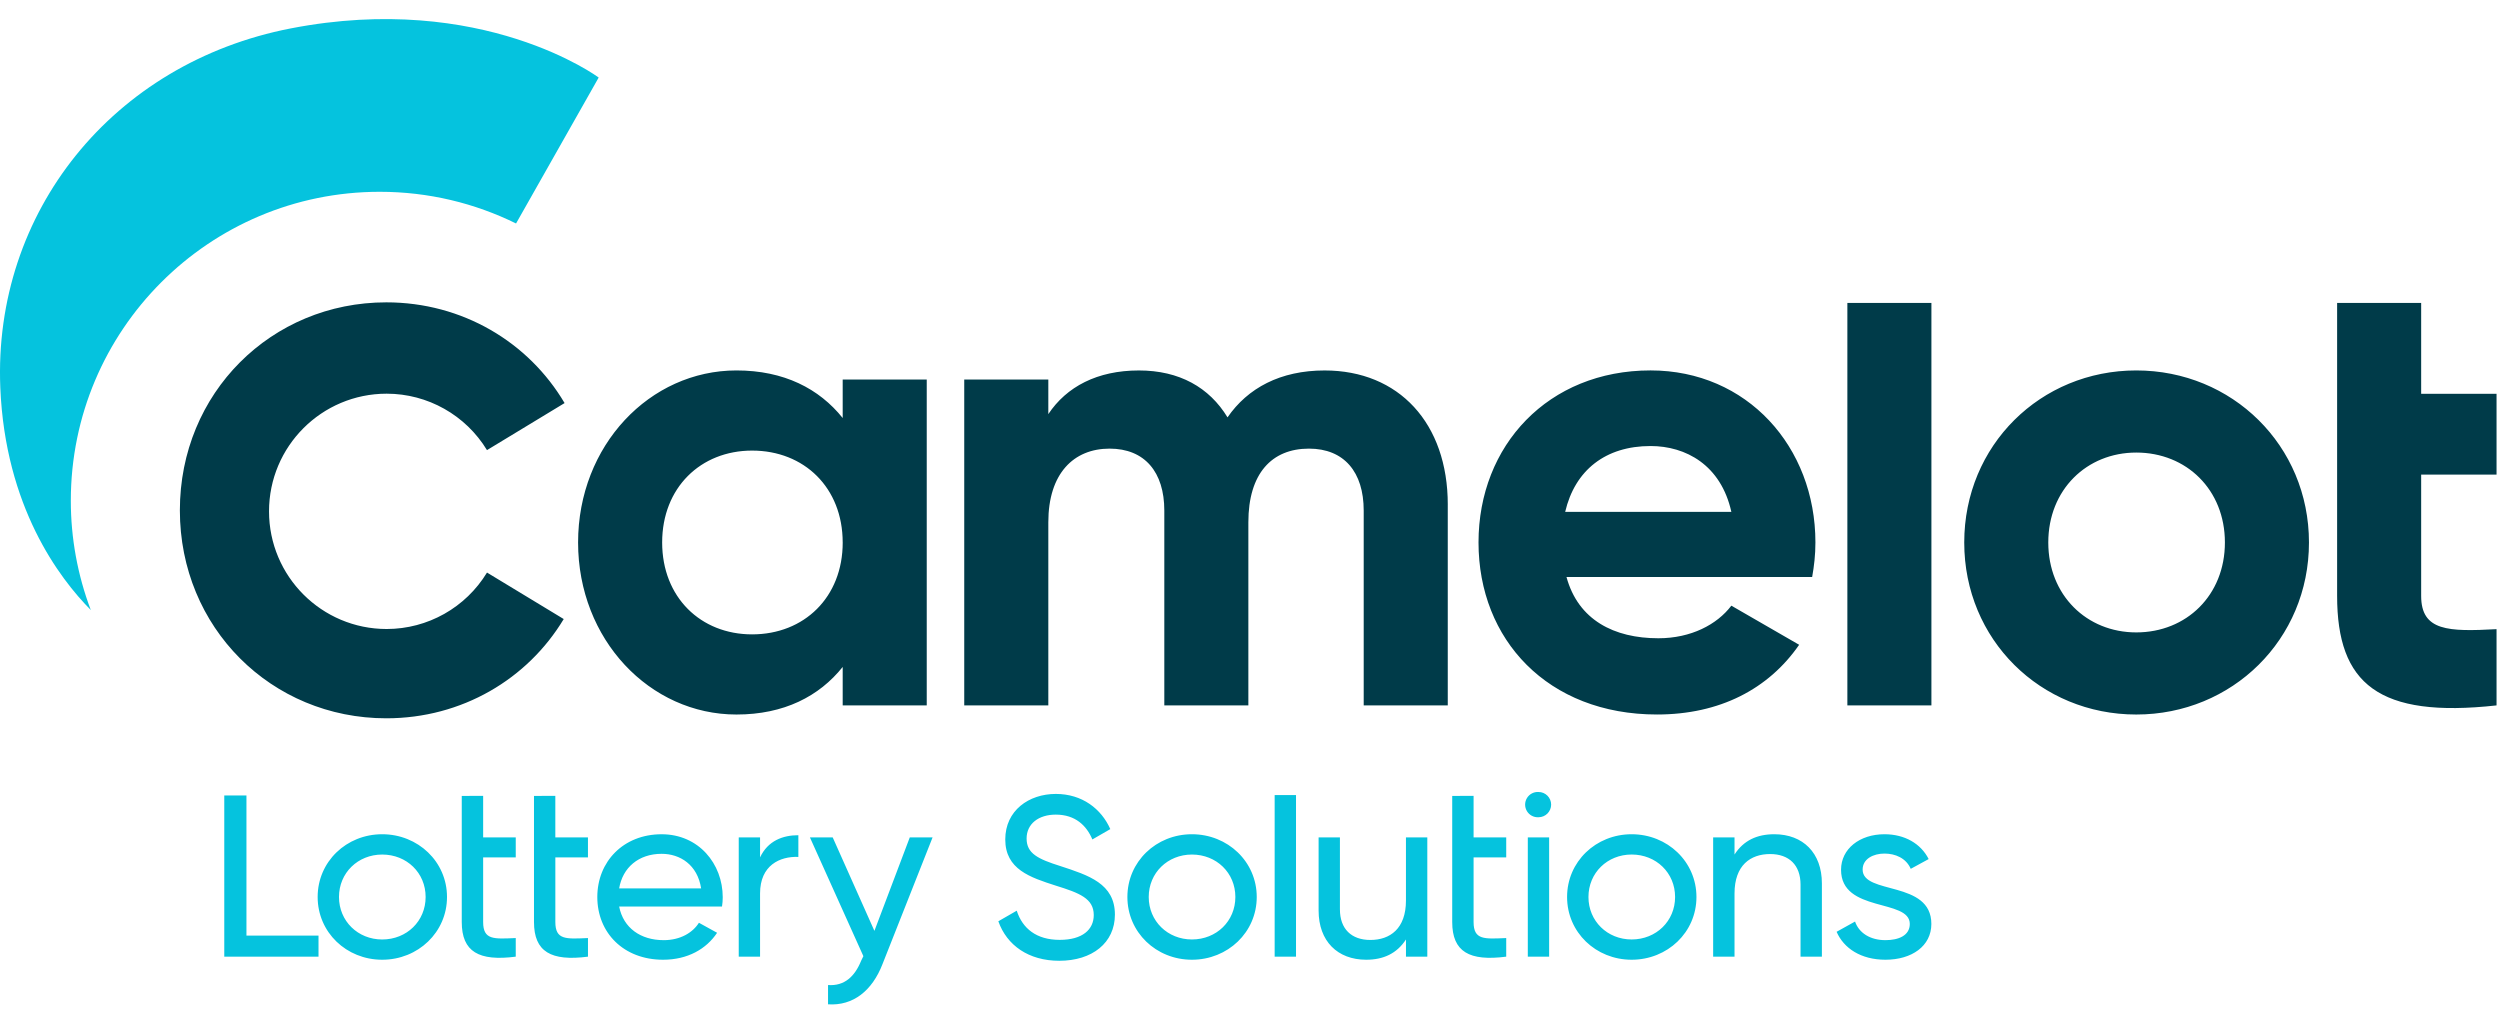
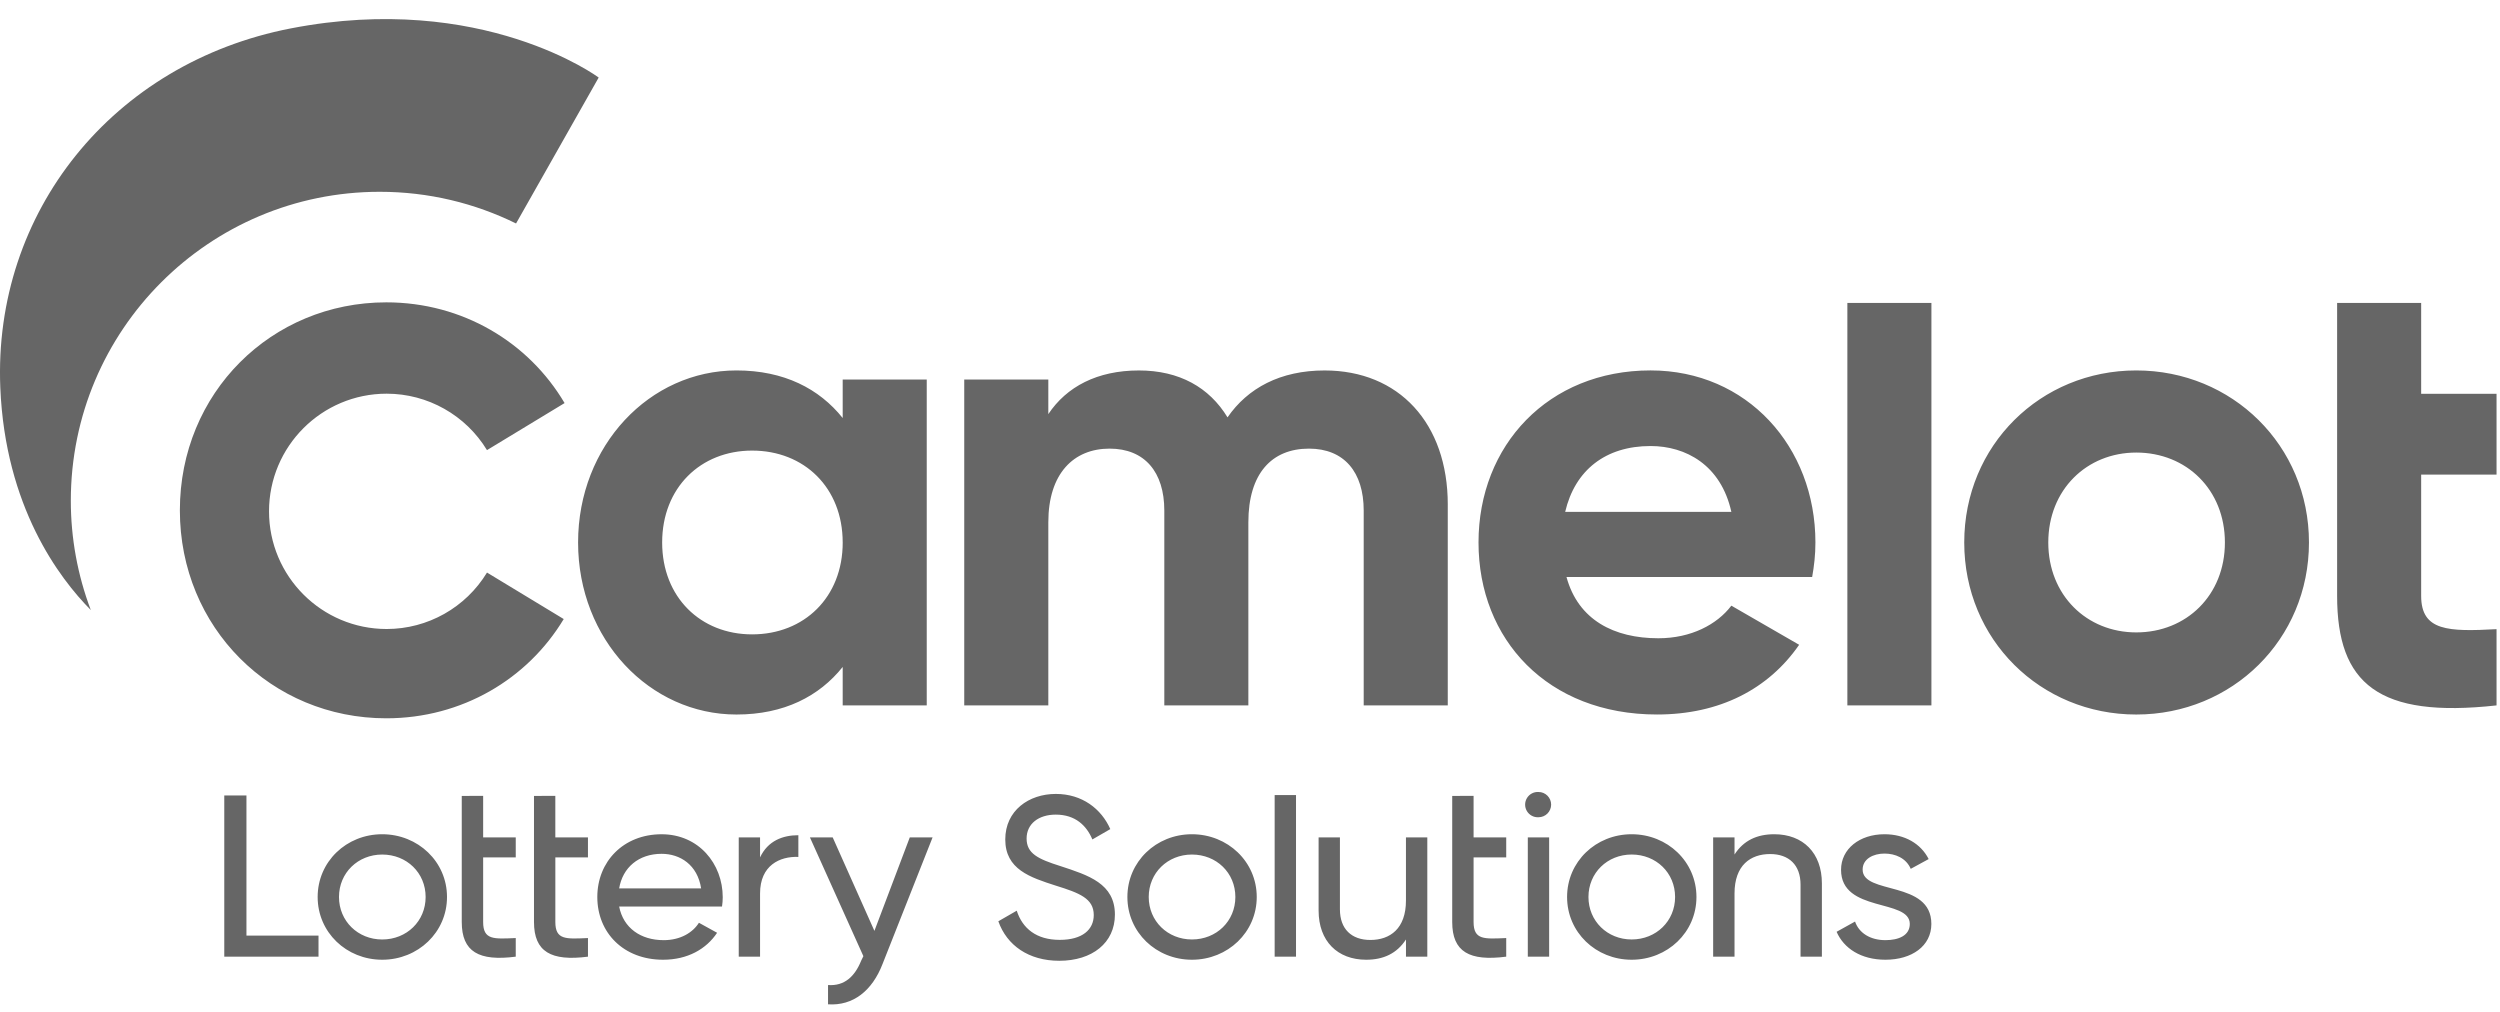
<svg xmlns="http://www.w3.org/2000/svg" width="131" height="53">
  <g fill="none" fill-rule="evenodd">
-     <path d="M48.561 19.889v17.073h-4.404v-2.014c-1.23 1.537-3.073 2.493-5.567 2.493-4.54 0-8.298-3.927-8.298-9.015 0-5.088 3.758-9.015 8.298-9.015 2.493 0 4.336.956 5.567 2.493v-2.015h4.405zm-4.404 8.537c0-2.868-2.015-4.815-4.746-4.815-2.699 0-4.714 1.947-4.714 4.815 0 2.868 2.015 4.815 4.713 4.815 2.732 0 4.748-1.947 4.748-4.815zm31.706-1.981v10.517h-4.405v-10.21c0-2.014-1.024-3.244-2.869-3.244-1.946 0-3.175 1.298-3.175 3.86v9.594H61.01v-10.21c0-2.014-1.025-3.244-2.868-3.244-1.879 0-3.21 1.298-3.21 3.86v9.594h-4.406V19.888h4.406V21.7c.956-1.435 2.561-2.288 4.746-2.288 2.118 0 3.69.887 4.644 2.458 1.06-1.537 2.766-2.458 5.088-2.458 3.893 0 6.454 2.765 6.454 7.034m11.035 6.999c1.708 0 3.073-.717 3.824-1.708l3.552 2.05c-1.605 2.322-4.166 3.653-7.445 3.653-5.736 0-9.356-3.927-9.356-9.015 0-5.088 3.653-9.015 9.015-9.015 5.053 0 8.639 3.996 8.639 9.015 0 .65-.068 1.23-.171 1.81H82.084c.614 2.254 2.493 3.21 4.815 3.21zm3.824-6.624c-.546-2.459-2.39-3.449-4.234-3.449-2.357 0-3.961 1.262-4.474 3.45h8.708zM96.802 36.962h4.404V15.874h-4.404zm6.124-8.536c0-5.088 3.995-9.015 9.015-9.015 5.02 0 9.049 3.927 9.049 9.015 0 5.088-4.03 9.015-9.05 9.015-5.02 0-9.014-3.927-9.014-9.015m13.659 0c0-2.766-2.015-4.712-4.644-4.712-2.595 0-4.611 1.946-4.611 4.712s2.016 4.712 4.61 4.712c2.63 0 4.645-1.946 4.645-4.712m14.234-3.557v-4.234h-3.95v-4.761h-4.404v15.352c0 4.61 2.173 6.42 8.354 5.737v-3.995c-2.527.137-3.95.102-3.95-1.742v-6.357h3.95zM20.262 32.96a6.165 6.165 0 01-6.165-6.165 6.165 6.165 0 016.165-6.166 6.154 6.154 0 015.256 2.957l4.066-2.465c-1.887-3.194-5.353-5.278-9.342-5.278-6.024 0-10.817 4.747-10.817 10.898 0 6.15 4.793 10.898 10.817 10.898 3.957 0 7.401-2.049 9.297-5.201l-4.02-2.436a6.153 6.153 0 01-5.257 2.958" fill="#003B49" />
-     <path d="M19.897 10.05c2.565 0 4.99.599 7.144 1.66l4.33-7.647s-6.09-4.525-16.134-2.575C5.905 3.3-.362 11.118.016 20.308c.257 6.243 3.087 9.987 4.742 11.658a16.153 16.153 0 01-1.047-5.73c0-8.94 7.247-16.186 16.186-16.186M81.28 42.162a.663.663 0 00-.664-.662.663.663 0 100 1.324.663.663 0 00.664-.662m-64.635 4.84c0-1.85 1.504-3.288 3.382-3.288 1.877 0 3.396 1.439 3.396 3.288 0 1.85-1.519 3.288-3.396 3.288-1.878 0-3.382-1.438-3.382-3.288m5.658 0c0-1.264-.989-2.224-2.276-2.224-1.273 0-2.264.96-2.264 2.224 0 1.264.991 2.227 2.264 2.227 1.287 0 2.276-.963 2.276-2.227m1.893-5.295l1.121-.005v2.176h1.708v1.049h-1.708v3.387c0 .951.565.888 1.708.84v.975c-1.928.25-2.829-.252-2.829-1.815v-6.607zm3.784 0l1.119-.005v2.176h1.71v1.049H29.1v3.387c0 .951.567.888 1.71.84v.975c-1.93.25-2.829-.252-2.829-1.815v-6.607zm6.792 7.558c.887 0 1.531-.4 1.852-.912l.952.525c-.566.852-1.544 1.412-2.83 1.412-2.07 0-3.447-1.412-3.447-3.287 0-1.85 1.363-3.288 3.37-3.288 1.943 0 3.202 1.549 3.202 3.3 0 .162-.012.324-.038.489h-5.389c.218 1.123 1.132 1.76 2.328 1.76m-2.328-2.711h4.295c-.19-1.24-1.104-1.813-2.07-1.813-1.209 0-2.045.725-2.225 1.813m9.39-2.788v1.137c-.966-.037-2.007.438-2.007 1.914v3.313H38.71v-6.251h1.117v1.049c.413-.876 1.197-1.162 2.007-1.162m7.034.113l-2.624 6.638c-.54 1.399-1.543 2.199-2.855 2.11v-1.01c.862.062 1.402-.45 1.736-1.275l.116-.238-2.802-6.225h1.194l2.186 4.9 1.854-4.9h1.195zM16.69 49.027v1.101h-4.938v-8.444h1.162v7.343zm42.385-2.025c0-1.85 1.506-3.288 3.382-3.288 1.878 0 3.396 1.439 3.396 3.288 0 1.85-1.518 3.288-3.396 3.288-1.876 0-3.382-1.438-3.382-3.288m5.658 0c0-1.264-.989-2.224-2.276-2.224-1.273 0-2.264.96-2.264 2.224 0 1.264.991 2.226 2.264 2.226 1.287 0 2.276-.962 2.276-2.226m2.059 3.127h1.119V41.66h-1.119zM74.791 43.878v6.25h-1.118v-.9c-.478.737-1.184 1.062-2.085 1.062-1.503 0-2.493-.974-2.493-2.576v-3.836h1.117v3.774c0 1.026.605 1.602 1.596 1.602 1.028 0 1.864-.59 1.864-2.064v-3.312h1.12zm1.305-2.171l1.12-.005v2.176h1.71v1.049h-1.71v3.387c0 .951.565.888 1.71.84v.975c-1.929.25-2.83-.252-2.83-1.815v-6.607zM80.057 50.129h1.118v-6.25h-1.118zM82.115 47.002c0-1.85 1.506-3.288 3.383-3.288 1.878 0 3.396 1.439 3.396 3.289s-1.518 3.287-3.396 3.287c-1.877 0-3.383-1.438-3.383-3.288m5.66 0c0-1.264-.991-2.225-2.277-2.225-1.273 0-2.263.961-2.263 2.225 0 1.263.99 2.226 2.263 2.226 1.286 0 2.277-.963 2.277-2.226m7.692-.712v3.838h-1.119v-3.776c0-1.024-.605-1.6-1.594-1.6-1.029 0-1.865.588-1.865 2.064v3.312h-1.12v-6.25h1.12v.899c.473-.738 1.181-1.063 2.083-1.063 1.504 0 2.495.976 2.495 2.576m5.736 2.124c0 1.163-1.029 1.876-2.405 1.876-1.286 0-2.186-.6-2.56-1.464l.966-.537c.207.601.798.975 1.594.975.681 0 1.275-.237 1.275-.85 0-1.337-3.602-.575-3.602-2.837 0-1.1.977-1.863 2.276-1.863 1.054 0 1.903.487 2.315 1.301l-.939.512c-.244-.563-.809-.8-1.376-.8-.58 0-1.145.274-1.145.84 0 1.335 3.601.548 3.601 2.847m-48.89-.139l.964-.555c.3.927 1.024 1.529 2.253 1.529 1.193 0 1.783-.542 1.783-1.3 0-.868-.747-1.156-1.99-1.542-1.346-.433-2.647-.854-2.647-2.42 0-1.518 1.24-2.385 2.648-2.385 1.386 0 2.386.784 2.856 1.843l-.94.542c-.301-.723-.891-1.301-1.916-1.301-.902 0-1.53.482-1.53 1.253 0 .782.59 1.072 1.772 1.444 1.47.482 2.855.916 2.855 2.542 0 1.482-1.191 2.42-2.916 2.42-1.601 0-2.745-.806-3.192-2.07" fill="#05C3DE" />
+     <path d="M48.561 19.889v17.073h-4.404v-2.014c-1.23 1.537-3.073 2.493-5.567 2.493-4.54 0-8.298-3.927-8.298-9.015 0-5.088 3.758-9.015 8.298-9.015 2.493 0 4.336.956 5.567 2.493v-2.015h4.405zm-4.404 8.537c0-2.868-2.015-4.815-4.746-4.815-2.699 0-4.714 1.947-4.714 4.815 0 2.868 2.015 4.815 4.713 4.815 2.732 0 4.748-1.947 4.748-4.815zm31.706-1.981v10.517h-4.405v-10.21c0-2.014-1.024-3.244-2.869-3.244-1.946 0-3.175 1.298-3.175 3.86v9.594H61.01v-10.21c0-2.014-1.025-3.244-2.868-3.244-1.879 0-3.21 1.298-3.21 3.86v9.594h-4.406V19.888h4.406V21.7c.956-1.435 2.561-2.288 4.746-2.288 2.118 0 3.69.887 4.644 2.458 1.06-1.537 2.766-2.458 5.088-2.458 3.893 0 6.454 2.765 6.454 7.034m11.035 6.999c1.708 0 3.073-.717 3.824-1.708l3.552 2.05c-1.605 2.322-4.166 3.653-7.445 3.653-5.736 0-9.356-3.927-9.356-9.015 0-5.088 3.653-9.015 9.015-9.015 5.053 0 8.639 3.996 8.639 9.015 0 .65-.068 1.23-.171 1.81H82.084c.614 2.254 2.493 3.21 4.815 3.21zm3.824-6.624c-.546-2.459-2.39-3.449-4.234-3.449-2.357 0-3.961 1.262-4.474 3.45h8.708zM96.802 36.962h4.404V15.874h-4.404zm6.124-8.536c0-5.088 3.995-9.015 9.015-9.015 5.02 0 9.049 3.927 9.049 9.015 0 5.088-4.03 9.015-9.05 9.015-5.02 0-9.014-3.927-9.014-9.015m13.659 0c0-2.766-2.015-4.712-4.644-4.712-2.595 0-4.611 1.946-4.611 4.712s2.016 4.712 4.61 4.712c2.63 0 4.645-1.946 4.645-4.712m14.234-3.557v-4.234h-3.95v-4.761h-4.404v15.352c0 4.61 2.173 6.42 8.354 5.737v-3.995c-2.527.137-3.95.102-3.95-1.742v-6.357h3.95zM20.262 32.96a6.165 6.165 0 01-6.165-6.165 6.165 6.165 0 016.165-6.166 6.154 6.154 0 015.256 2.957l4.066-2.465c-1.887-3.194-5.353-5.278-9.342-5.278-6.024 0-10.817 4.747-10.817 10.898 0 6.15 4.793 10.898 10.817 10.898 3.957 0 7.401-2.049 9.297-5.201l-4.02-2.436a6.153 6.153 0 01-5.257 2.958" fill="#666" />
+     <path d="M19.897 10.05c2.565 0 4.99.599 7.144 1.66l4.33-7.647s-6.09-4.525-16.134-2.575C5.905 3.3-.362 11.118.016 20.308c.257 6.243 3.087 9.987 4.742 11.658a16.153 16.153 0 01-1.047-5.73c0-8.94 7.247-16.186 16.186-16.186M81.28 42.162a.663.663 0 00-.664-.662.663.663 0 100 1.324.663.663 0 00.664-.662m-64.635 4.84c0-1.85 1.504-3.288 3.382-3.288 1.877 0 3.396 1.439 3.396 3.288 0 1.85-1.519 3.288-3.396 3.288-1.878 0-3.382-1.438-3.382-3.288m5.658 0c0-1.264-.989-2.224-2.276-2.224-1.273 0-2.264.96-2.264 2.224 0 1.264.991 2.227 2.264 2.227 1.287 0 2.276-.963 2.276-2.227m1.893-5.295l1.121-.005v2.176h1.708v1.049h-1.708v3.387c0 .951.565.888 1.708.84v.975c-1.928.25-2.829-.252-2.829-1.815v-6.607zm3.784 0l1.119-.005v2.176h1.71v1.049H29.1v3.387c0 .951.567.888 1.71.84v.975c-1.93.25-2.829-.252-2.829-1.815v-6.607zm6.792 7.558c.887 0 1.531-.4 1.852-.912l.952.525c-.566.852-1.544 1.412-2.83 1.412-2.07 0-3.447-1.412-3.447-3.287 0-1.85 1.363-3.288 3.37-3.288 1.943 0 3.202 1.549 3.202 3.3 0 .162-.012.324-.038.489h-5.389c.218 1.123 1.132 1.76 2.328 1.76m-2.328-2.711h4.295c-.19-1.24-1.104-1.813-2.07-1.813-1.209 0-2.045.725-2.225 1.813m9.39-2.788v1.137c-.966-.037-2.007.438-2.007 1.914v3.313H38.71v-6.251h1.117v1.049c.413-.876 1.197-1.162 2.007-1.162m7.034.113l-2.624 6.638c-.54 1.399-1.543 2.199-2.855 2.11v-1.01c.862.062 1.402-.45 1.736-1.275l.116-.238-2.802-6.225h1.194l2.186 4.9 1.854-4.9h1.195zM16.69 49.027v1.101h-4.938v-8.444h1.162v7.343zm42.385-2.025c0-1.85 1.506-3.288 3.382-3.288 1.878 0 3.396 1.439 3.396 3.288 0 1.85-1.518 3.288-3.396 3.288-1.876 0-3.382-1.438-3.382-3.288m5.658 0c0-1.264-.989-2.224-2.276-2.224-1.273 0-2.264.96-2.264 2.224 0 1.264.991 2.226 2.264 2.226 1.287 0 2.276-.962 2.276-2.226m2.059 3.127h1.119V41.66h-1.119zM74.791 43.878v6.25h-1.118v-.9c-.478.737-1.184 1.062-2.085 1.062-1.503 0-2.493-.974-2.493-2.576v-3.836h1.117v3.774c0 1.026.605 1.602 1.596 1.602 1.028 0 1.864-.59 1.864-2.064v-3.312h1.12zm1.305-2.171l1.12-.005v2.176h1.71v1.049h-1.71v3.387c0 .951.565.888 1.71.84v.975c-1.929.25-2.83-.252-2.83-1.815v-6.607zM80.057 50.129h1.118v-6.25h-1.118zM82.115 47.002c0-1.85 1.506-3.288 3.383-3.288 1.878 0 3.396 1.439 3.396 3.289s-1.518 3.287-3.396 3.287c-1.877 0-3.383-1.438-3.383-3.288m5.66 0c0-1.264-.991-2.225-2.277-2.225-1.273 0-2.263.961-2.263 2.225 0 1.263.99 2.226 2.263 2.226 1.286 0 2.277-.963 2.277-2.226m7.692-.712v3.838h-1.119v-3.776c0-1.024-.605-1.6-1.594-1.6-1.029 0-1.865.588-1.865 2.064v3.312h-1.12v-6.25h1.12v.899c.473-.738 1.181-1.063 2.083-1.063 1.504 0 2.495.976 2.495 2.576m5.736 2.124c0 1.163-1.029 1.876-2.405 1.876-1.286 0-2.186-.6-2.56-1.464l.966-.537c.207.601.798.975 1.594.975.681 0 1.275-.237 1.275-.85 0-1.337-3.602-.575-3.602-2.837 0-1.1.977-1.863 2.276-1.863 1.054 0 1.903.487 2.315 1.301l-.939.512c-.244-.563-.809-.8-1.376-.8-.58 0-1.145.274-1.145.84 0 1.335 3.601.548 3.601 2.847m-48.89-.139l.964-.555c.3.927 1.024 1.529 2.253 1.529 1.193 0 1.783-.542 1.783-1.3 0-.868-.747-1.156-1.99-1.542-1.346-.433-2.647-.854-2.647-2.42 0-1.518 1.24-2.385 2.648-2.385 1.386 0 2.386.784 2.856 1.843l-.94.542c-.301-.723-.891-1.301-1.916-1.301-.902 0-1.53.482-1.53 1.253 0 .782.59 1.072 1.772 1.444 1.47.482 2.855.916 2.855 2.542 0 1.482-1.191 2.42-2.916 2.42-1.601 0-2.745-.806-3.192-2.07" fill="#666" />
  </g>
</svg>
